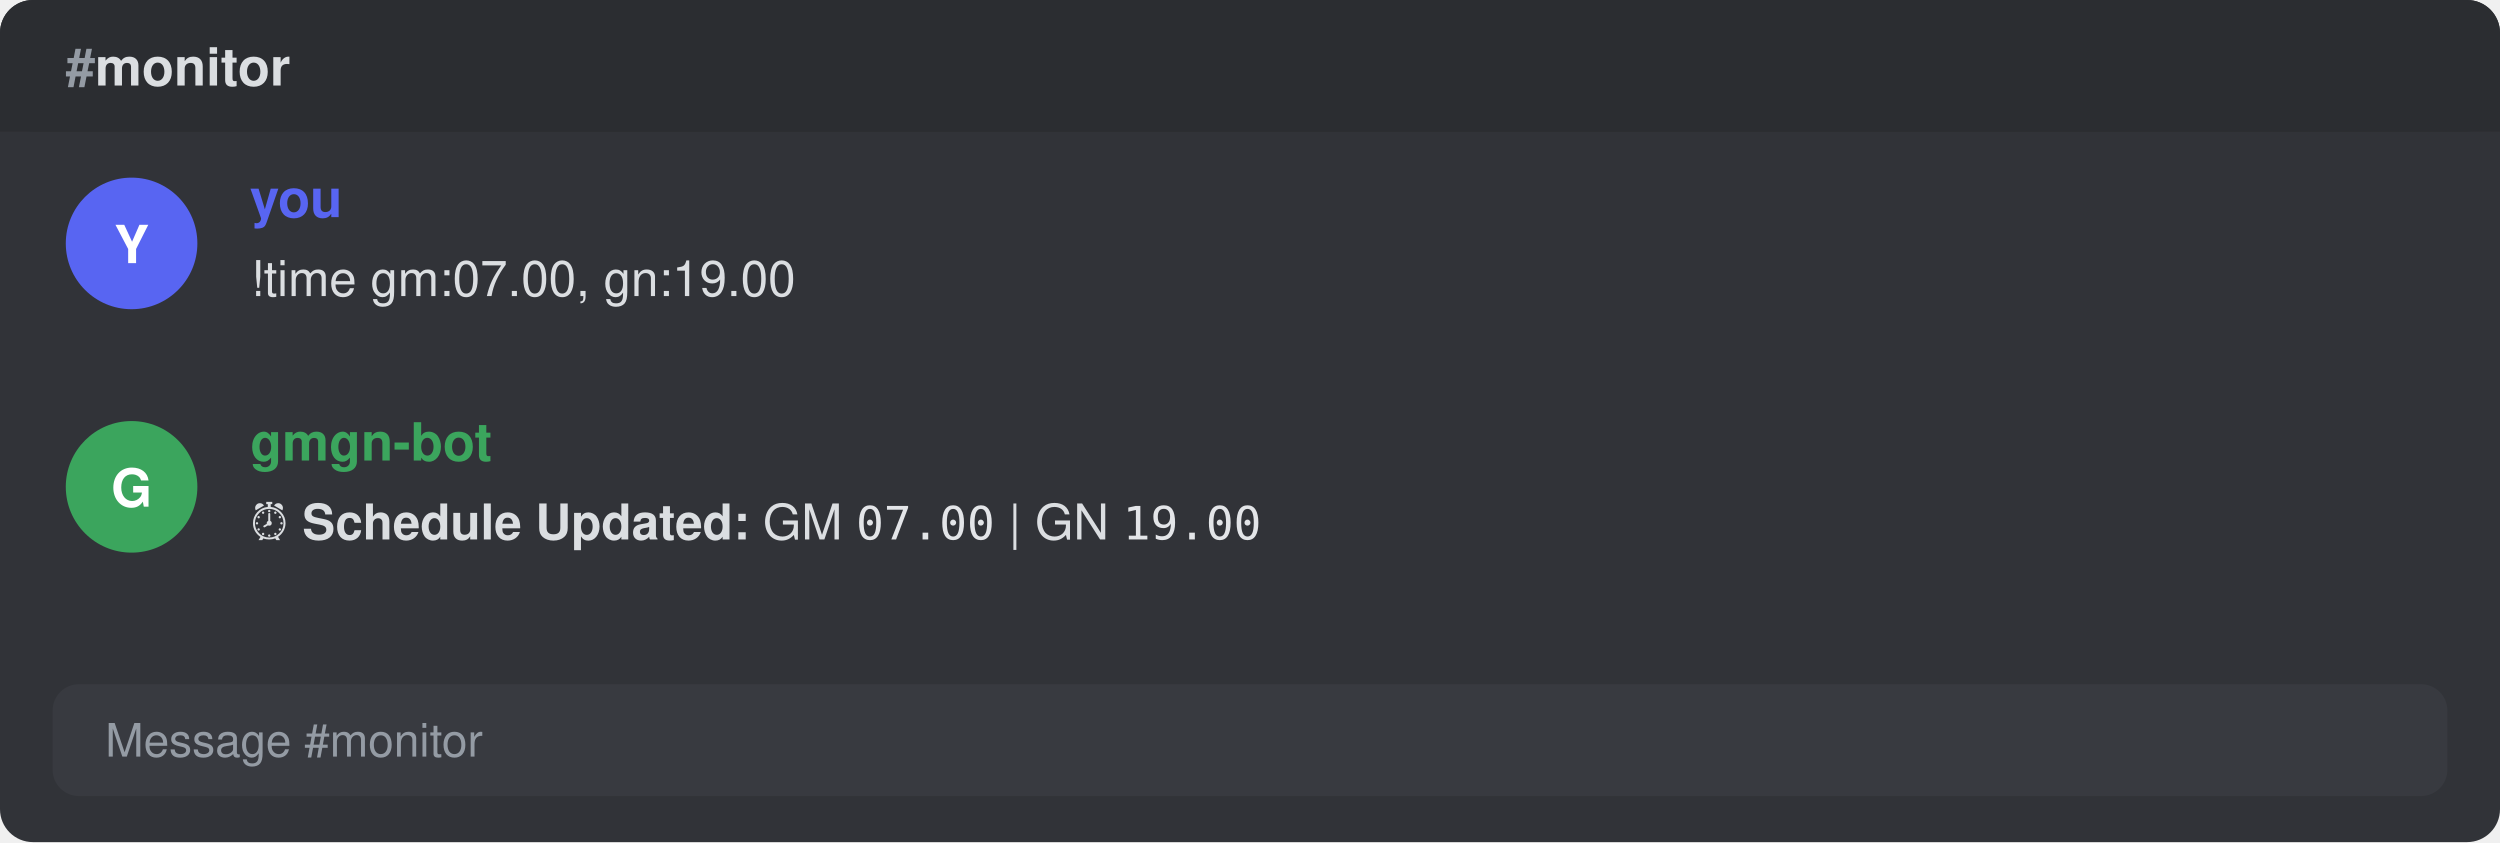
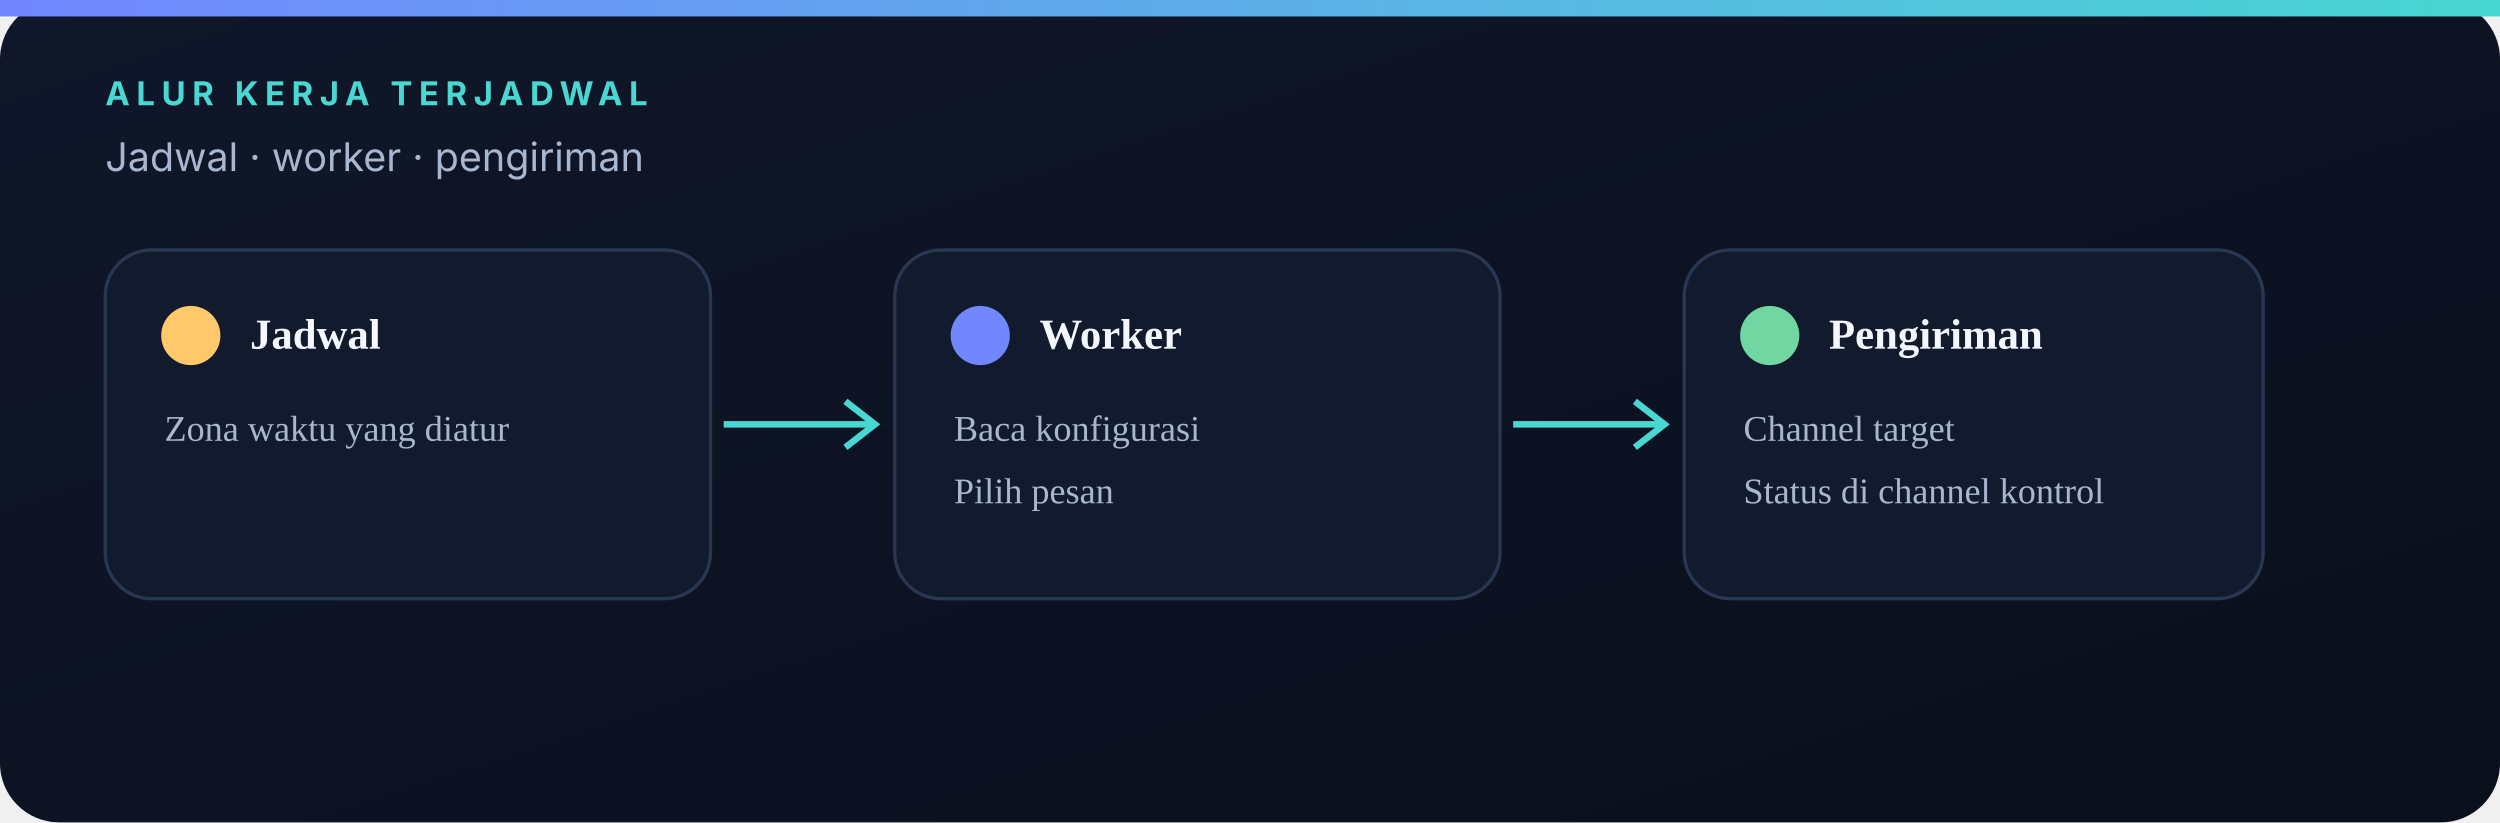
- <svg xmlns="http://www.w3.org/2000/svg" width="760" height="256" viewBox="0 0 760 256">
-   <rect width="760" height="256" rx="10" fill="#313338" />
-   <rect width="760" height="40" rx="10" fill="#2b2d31" />
-   <rect y="30" width="760" height="10" fill="#2b2d31" />
-   <text x="20" y="26" font-family="Segoe UI, Helvetica, Arial, sans-serif" font-size="16" font-weight="600" fill="#dbdee1">
-     <tspan fill="#949ba4"># </tspan>monitor</text>
-   <circle cx="40" cy="74" r="20" fill="#5865f2" />
-   <text x="40" y="80" font-family="Segoe UI, Helvetica, Arial, sans-serif" font-size="16" font-weight="700" fill="#fff" text-anchor="middle">Y</text>
-   <text x="76" y="66" font-family="Segoe UI, Helvetica, Arial, sans-serif" font-size="16" font-weight="600" fill="#5865f2">you</text>
-   <text x="76" y="90" font-family="Segoe UI, Helvetica, Arial, sans-serif" font-size="15" font-weight="400" fill="#dbdee1" xml:space="preserve">!time gm:07.00, gn:19.00</text>
-   <circle cx="40" cy="148" r="20" fill="#3ba55d" />
-   <text x="40" y="154" font-family="Segoe UI, Helvetica, Arial, sans-serif" font-size="16" font-weight="700" fill="#fff" text-anchor="middle">G</text>
-   <text x="76" y="140" font-family="Segoe UI, Helvetica, Arial, sans-serif" font-size="16" font-weight="600" fill="#3ba55d">gmgn-bot</text>
-   <text x="76" y="164" font-family="Segoe UI, Helvetica, Arial, sans-serif" font-size="15" font-weight="400" fill="#dbdee1" xml:space="preserve">⏰ <tspan font-weight="700">Schedule Updated:</tspan> GM <tspan font-family="Consolas, Menlo, monospace" font-size="14" fill="#e3e5e8">07.00</tspan> | GN <tspan font-family="Consolas, Menlo, monospace" font-size="14" fill="#e3e5e8">19.00</tspan>
-   </text>
-   <rect x="16" y="208" width="728" height="34" rx="8" fill="#383a40" />
-   <text x="32" y="230" font-family="Segoe UI, Helvetica, Arial, sans-serif" font-size="14" font-weight="400" fill="#949ba4">Message #monitor</text>
+ <svg xmlns="http://www.w3.org/2000/svg" width="760" height="250" viewBox="0 0 760 250" role="img">
+   <defs>
+     <linearGradient id="bg" x1="0" y1="0" x2="1" y2="1">
+       <stop stop-color="#10172A" />
+       <stop offset="1" stop-color="#0A0F1C" />
+     </linearGradient>
+     <linearGradient id="accent">
+       <stop stop-color="#7286FF" />
+       <stop offset="1" stop-color="#48D7D1" />
+     </linearGradient>
+   </defs>
+   <rect width="760" height="250" rx="18" fill="url(#bg)" />
+   <path d="M0 0H760V5H0Z" fill="url(#accent)" />
+   <text x="32" y="32" font-family="Inter,Segoe UI,Arial,sans-serif" font-size="10" font-weight="700" letter-spacing="2" fill="#48D7D1">ALUR KERJA TERJADWAL</text>
+   <text x="32" y="52" font-family="Inter,Segoe UI,Arial,sans-serif" font-size="12" fill="#A8B6CF">Jadwal · worker · pengiriman</text>
+   <rect x="32" y="76" width="184" height="106" rx="14" fill="#121A2D" stroke="#293752" />
+   <circle cx="58" cy="102" r="9" fill="#FFC86A" />
+   <text x="76" y="106" font-size="13" font-weight="700" fill="#F4F7FF">Jadwal</text>
+   <text x="50" y="134" font-size="11" fill="#A8B6CF">Zona waktu yang diatur</text>
+   <path d="M220 129h45m-8-7 9 7-9 7" fill="none" stroke="#48D7D1" stroke-width="2" />
+   <rect x="272" y="76" width="184" height="106" rx="14" fill="#121A2D" stroke="#293752" />
+   <circle cx="298" cy="102" r="9" fill="#7286FF" />
+   <text x="316" y="106" font-size="13" font-weight="700" fill="#F4F7FF">Worker</text>
+   <text x="290" y="134" font-size="11" fill="#A8B6CF">Baca konfigurasi</text>
+   <text x="290" y="153" font-size="11" fill="#A8B6CF">Pilih pesan</text>
+   <path d="M460 129h45m-8-7 9 7-9 7" fill="none" stroke="#48D7D1" stroke-width="2" />
+   <rect x="512" y="76" width="176" height="106" rx="14" fill="#121A2D" stroke="#293752" />
+   <circle cx="538" cy="102" r="9" fill="#72D6A2" />
+   <text x="556" y="106" font-size="13" font-weight="700" fill="#F4F7FF">Pengiriman</text>
+   <text x="530" y="134" font-size="11" fill="#A8B6CF">Channel target</text>
+   <text x="530" y="153" font-size="11" fill="#A8B6CF">Status di channel kontrol</text>
</svg>
